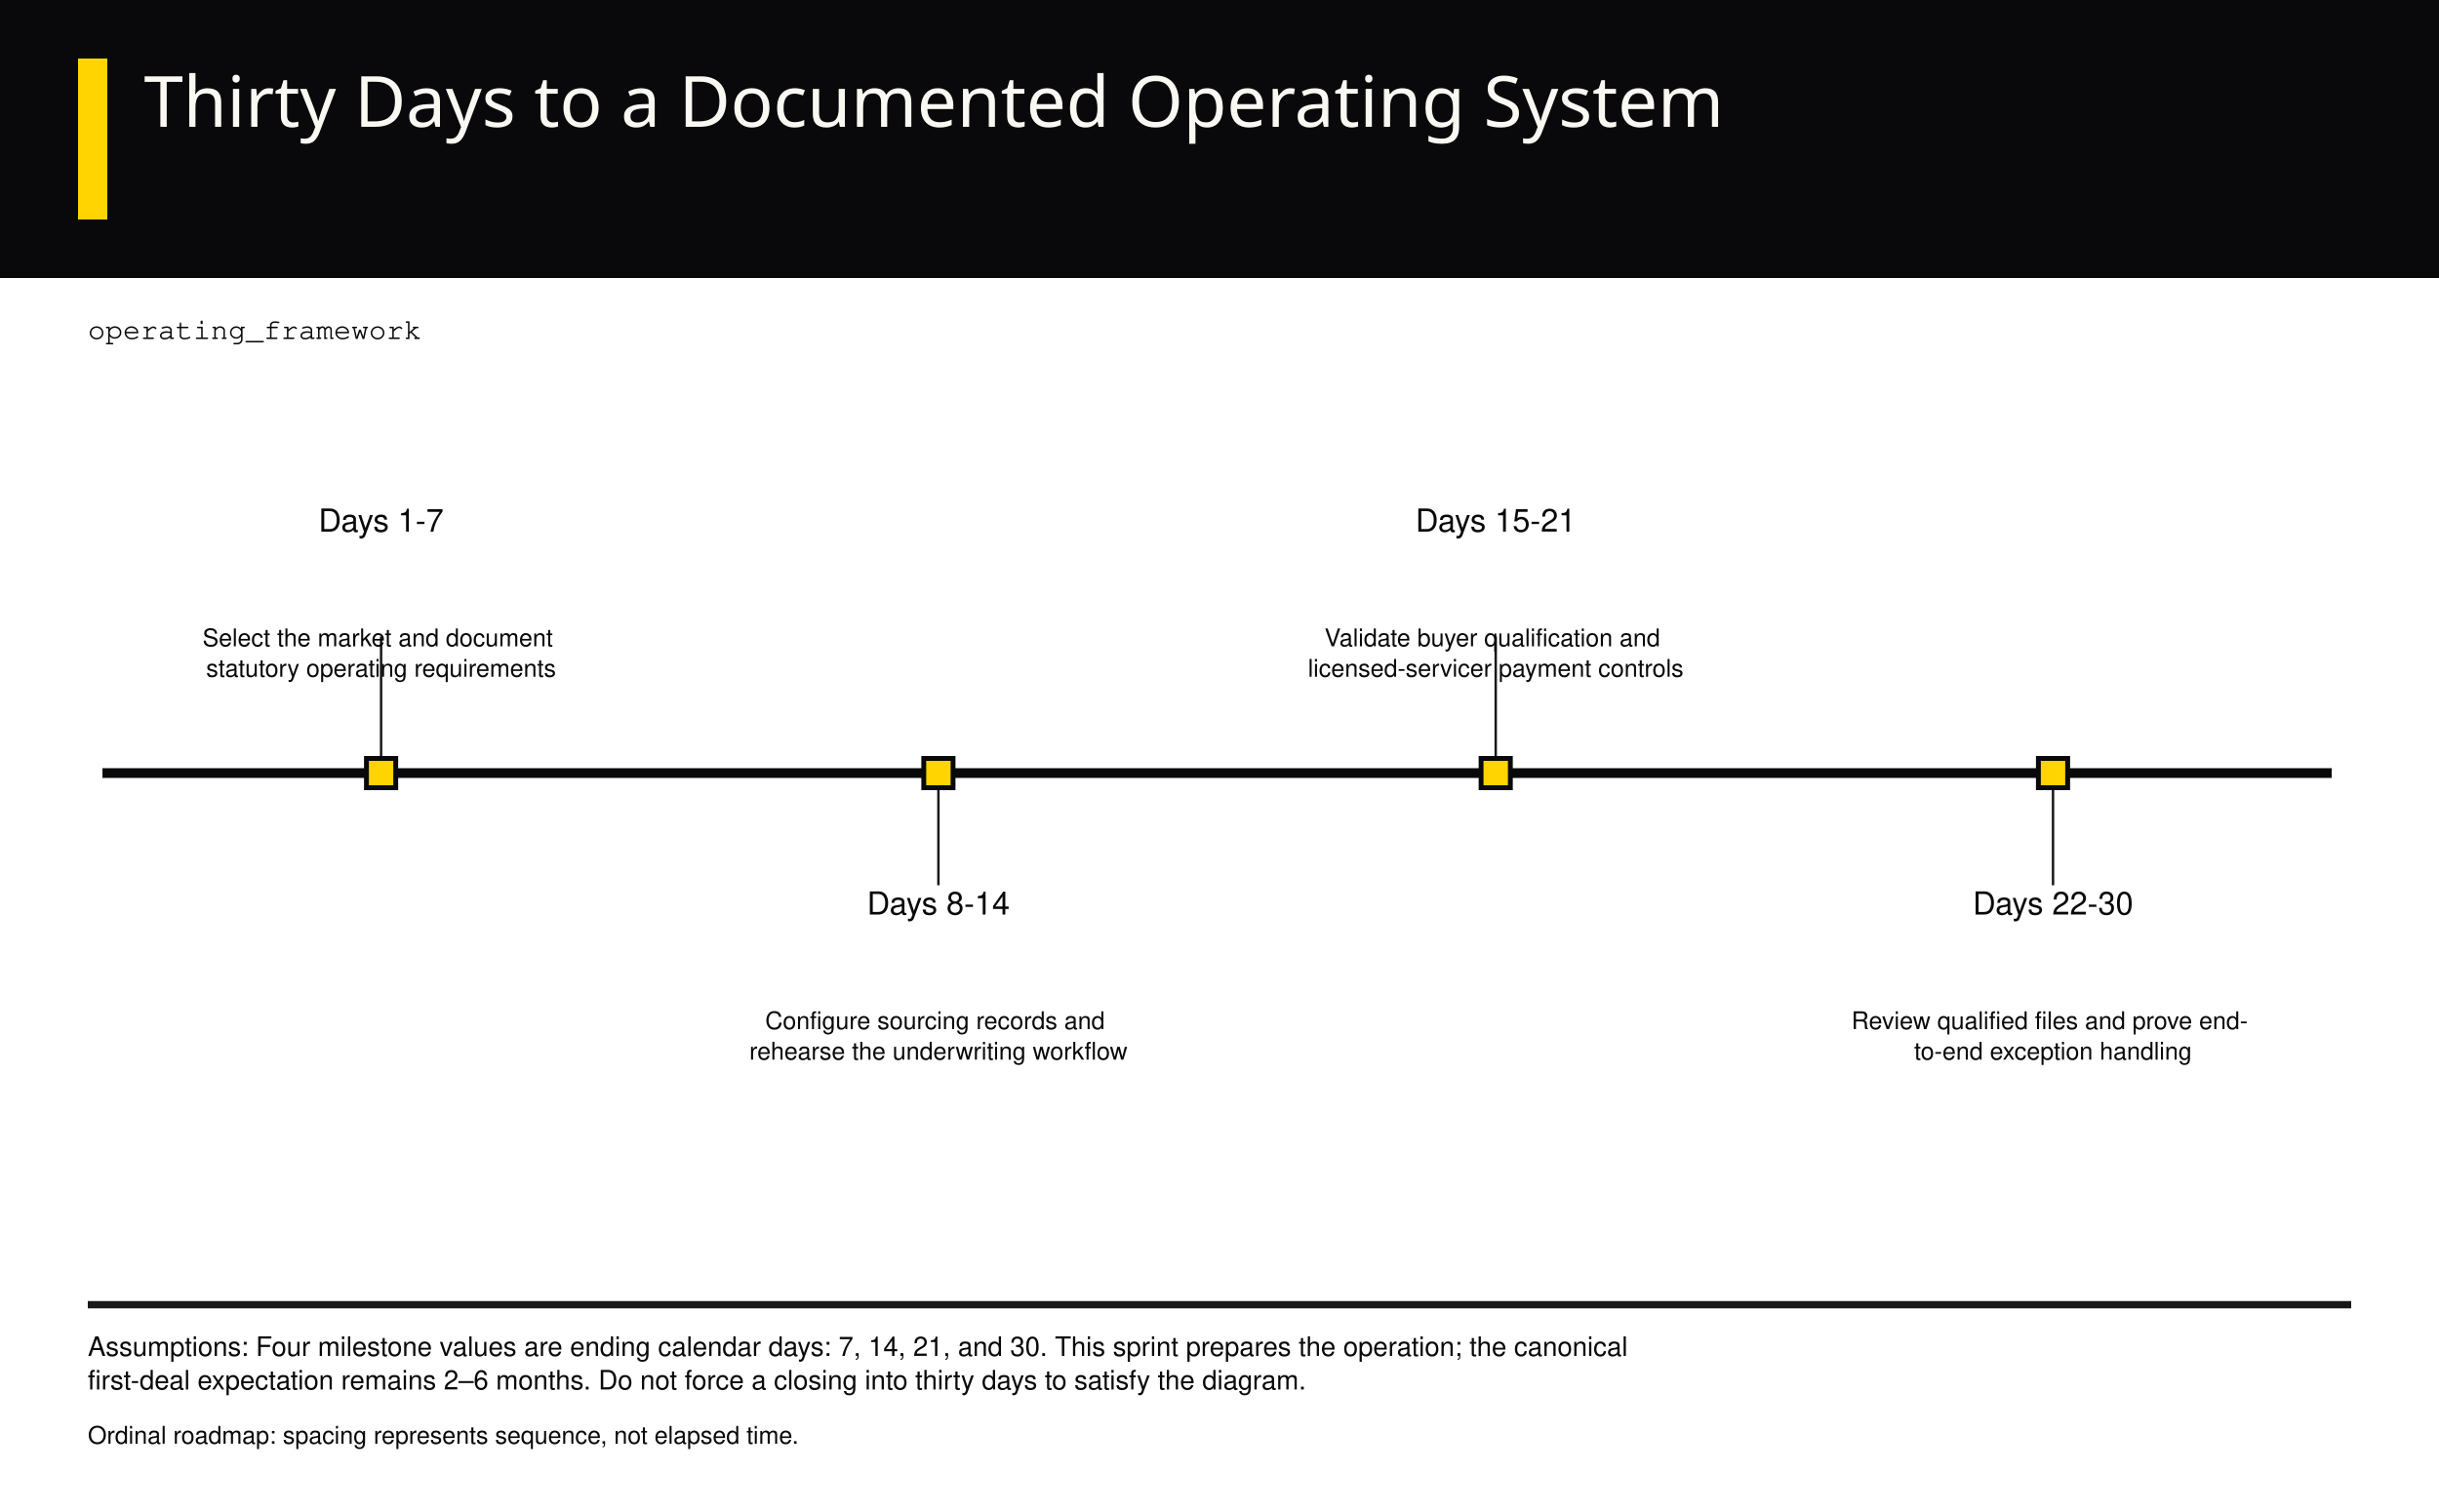
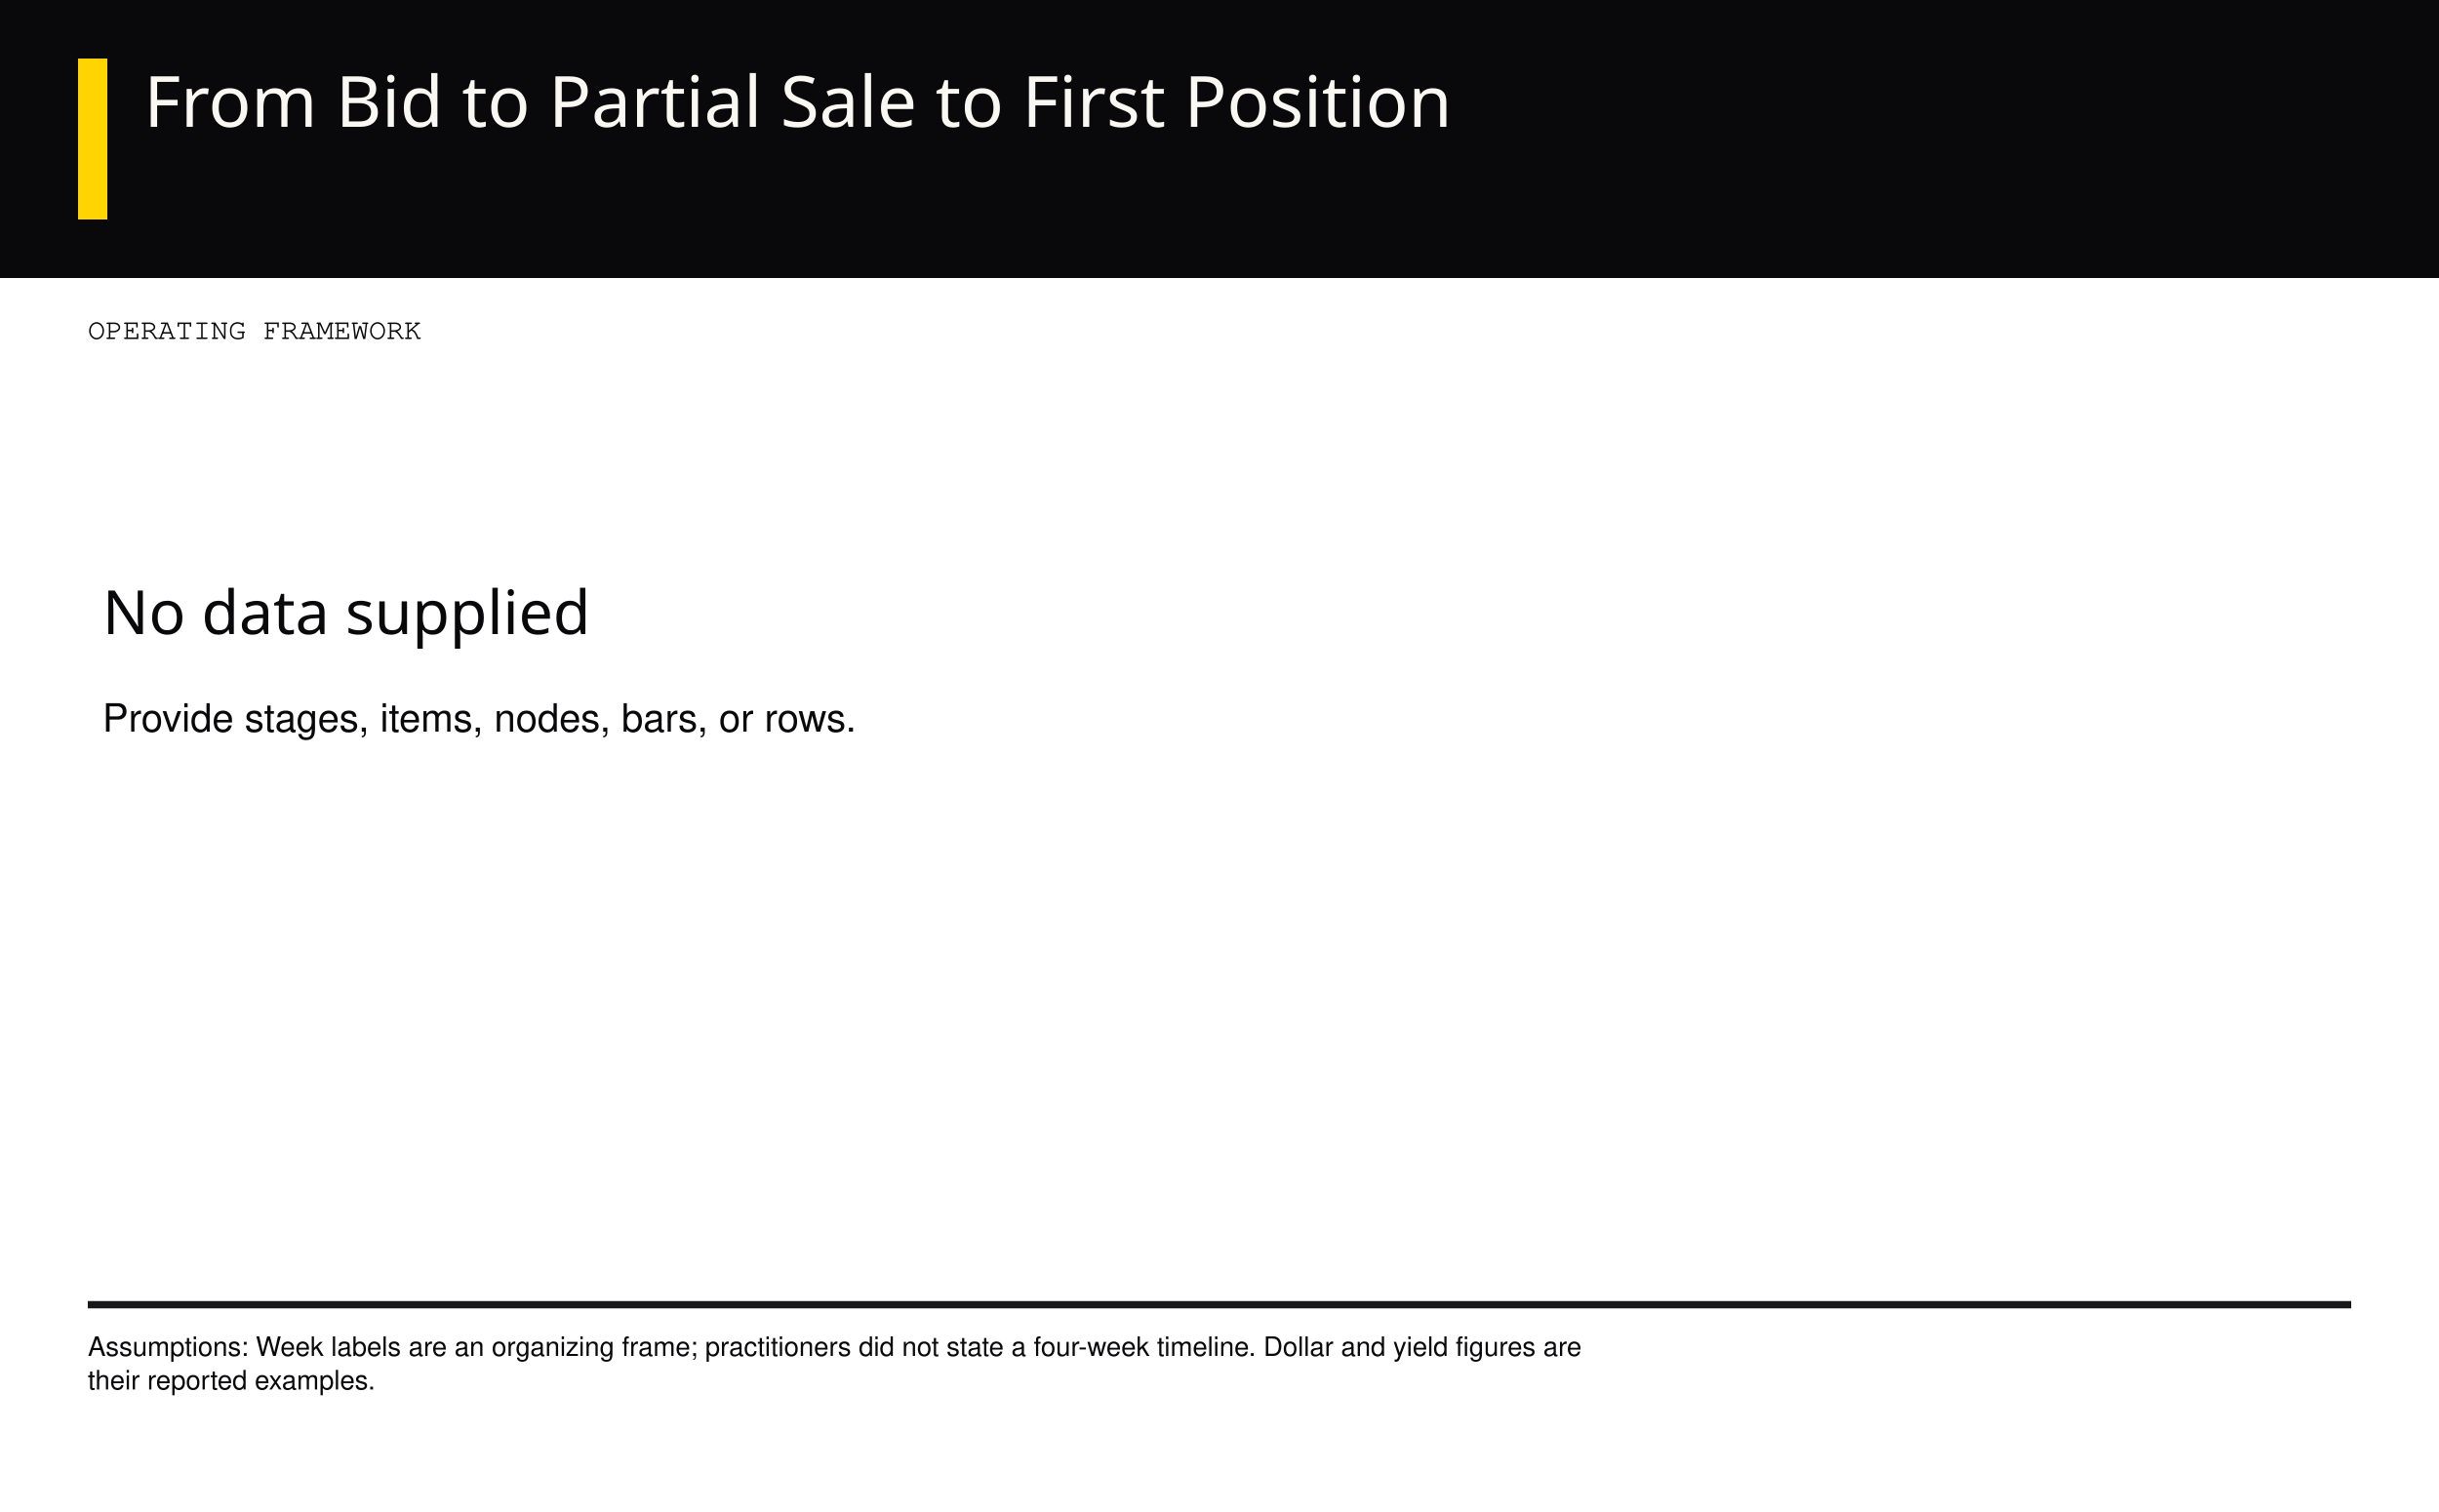
<svg xmlns="http://www.w3.org/2000/svg" viewBox="0 0 1000 620" role="img">
  <rect x="0" y="0" width="1000" height="620" fill="#FFFFFF" stroke="none" stroke-width="1" />
  <rect x="0" y="0" width="1000" height="114" fill="#09090B" stroke="none" stroke-width="1" />
  <rect x="32" y="24" width="12" height="66" fill="#FFD400" stroke="none" stroke-width="1" />
  <text x="59" y="52" font-family="'Arial Narrow', Impact, sans-serif" font-size="29" fill="#FAF8F2" text-anchor="start" style="font-variant-numeric:tabular-nums">
-     <tspan x="59" dy="0">Thirty Days to a Documented Operating System</tspan>
+     <tspan x="59" dy="0">From Bid to Partial Sale to First Position</tspan>
  </text>
  <text x="36" y="139" font-family="Courier, monospace" font-size="12" fill="#09090B" text-anchor="start" style="font-variant-numeric:tabular-nums">
-     <tspan x="36" dy="0">operating_framework</tspan>
+     <tspan x="36" dy="0">OPERATING FRAMEWORK</tspan>
  </text>
-   <line x1="42" y1="317" x2="956" y2="317" stroke="#09090B" stroke-width="4" />
-   <line x1="156.25" y1="317" x2="156.25" y2="261" stroke="#18181B" stroke-width="1" />
-   <rect x="150.25" y="311" width="12" height="12" fill="#FFD400" stroke="#09090B" stroke-width="2" />
-   <text x="156.25" y="218" font-family="Helvetica, Arial, sans-serif" font-size="13" fill="#09090B" text-anchor="middle" style="font-variant-numeric:tabular-nums">
-     <tspan x="156.25" dy="0">Days 1-7</tspan>
+   <text x="42" y="260" font-family="'Arial Narrow', Impact, sans-serif" font-size="25" fill="#09090B" text-anchor="start" style="font-variant-numeric:tabular-nums">
+     <tspan x="42" dy="0">No data supplied</tspan>
  </text>
-   <text x="156.25" y="265" font-family="Helvetica, Arial, sans-serif" font-size="10" fill="#09090B" text-anchor="middle" style="font-variant-numeric:tabular-nums">
-     <tspan x="156.25" dy="0">Select the market and document</tspan>
-     <tspan x="156.25" dy="12.5">statutory operating requirements</tspan>
-   </text>
-   <line x1="384.75" y1="317" x2="384.75" y2="363" stroke="#18181B" stroke-width="1" />
-   <rect x="378.75" y="311" width="12" height="12" fill="#FFD400" stroke="#09090B" stroke-width="2" />
-   <text x="384.75" y="375" font-family="Helvetica, Arial, sans-serif" font-size="13" fill="#09090B" text-anchor="middle" style="font-variant-numeric:tabular-nums">
-     <tspan x="384.75" dy="0">Days 8-14</tspan>
-   </text>
-   <text x="384.75" y="422" font-family="Helvetica, Arial, sans-serif" font-size="10" fill="#09090B" text-anchor="middle" style="font-variant-numeric:tabular-nums">
-     <tspan x="384.75" dy="0">Configure sourcing records and</tspan>
-     <tspan x="384.75" dy="12.5">rehearse the underwriting workflow</tspan>
-   </text>
-   <line x1="613.25" y1="317" x2="613.25" y2="261" stroke="#18181B" stroke-width="1" />
-   <rect x="607.25" y="311" width="12" height="12" fill="#FFD400" stroke="#09090B" stroke-width="2" />
-   <text x="613.25" y="218" font-family="Helvetica, Arial, sans-serif" font-size="13" fill="#09090B" text-anchor="middle" style="font-variant-numeric:tabular-nums">
-     <tspan x="613.25" dy="0">Days 15-21</tspan>
-   </text>
-   <text x="613.25" y="265" font-family="Helvetica, Arial, sans-serif" font-size="10" fill="#09090B" text-anchor="middle" style="font-variant-numeric:tabular-nums">
-     <tspan x="613.25" dy="0">Validate buyer qualification and</tspan>
-     <tspan x="613.25" dy="12.5">licensed-servicer payment controls</tspan>
-   </text>
-   <line x1="841.75" y1="317" x2="841.75" y2="363" stroke="#18181B" stroke-width="1" />
-   <rect x="835.75" y="311" width="12" height="12" fill="#FFD400" stroke="#09090B" stroke-width="2" />
-   <text x="841.75" y="375" font-family="Helvetica, Arial, sans-serif" font-size="13" fill="#09090B" text-anchor="middle" style="font-variant-numeric:tabular-nums">
-     <tspan x="841.75" dy="0">Days 22-30</tspan>
-   </text>
-   <text x="841.75" y="422" font-family="Helvetica, Arial, sans-serif" font-size="10" fill="#09090B" text-anchor="middle" style="font-variant-numeric:tabular-nums">
-     <tspan x="841.75" dy="0">Review qualified files and prove end-</tspan>
-     <tspan x="841.75" dy="12.5">to-end exception handling</tspan>
+   <text x="42" y="300" font-family="Helvetica, Arial, sans-serif" font-size="16" fill="#09090B" text-anchor="start" style="font-variant-numeric:tabular-nums">
+     <tspan x="42" dy="0">Provide stages, items, nodes, bars, or rows.</tspan>
  </text>
  <line x1="36" y1="535" x2="964" y2="535" stroke="#18181B" stroke-width="3" />
  <text x="36" y="556" font-family="Helvetica, Arial, sans-serif" font-size="11" fill="#09090B" text-anchor="start" style="font-variant-numeric:tabular-nums">
-     <tspan x="36" dy="0">Assumptions: Four milestone values are ending calendar days: 7, 14, 21, and 30. This sprint prepares the operation; the canonical</tspan>
-     <tspan x="36" dy="13.75">first-deal expectation remains 2–6 months. Do not force a closing into thirty days to satisfy the diagram.</tspan>
+     <tspan x="36" dy="0">Assumptions: Week labels are an organizing frame; practitioners did not state a four-week timeline. Dollar and yield figures are</tspan>
+     <tspan x="36" dy="13.75">their reported examples.</tspan>
  </text>
  <text x="36" y="592" font-family="Helvetica, Arial, sans-serif" font-size="10" fill="#09090B" text-anchor="start" style="font-variant-numeric:tabular-nums">
-     <tspan x="36" dy="0">Ordinal roadmap: spacing represents sequence, not elapsed time.</tspan>
+     <tspan x="36" dy="0" />
  </text>
</svg>
